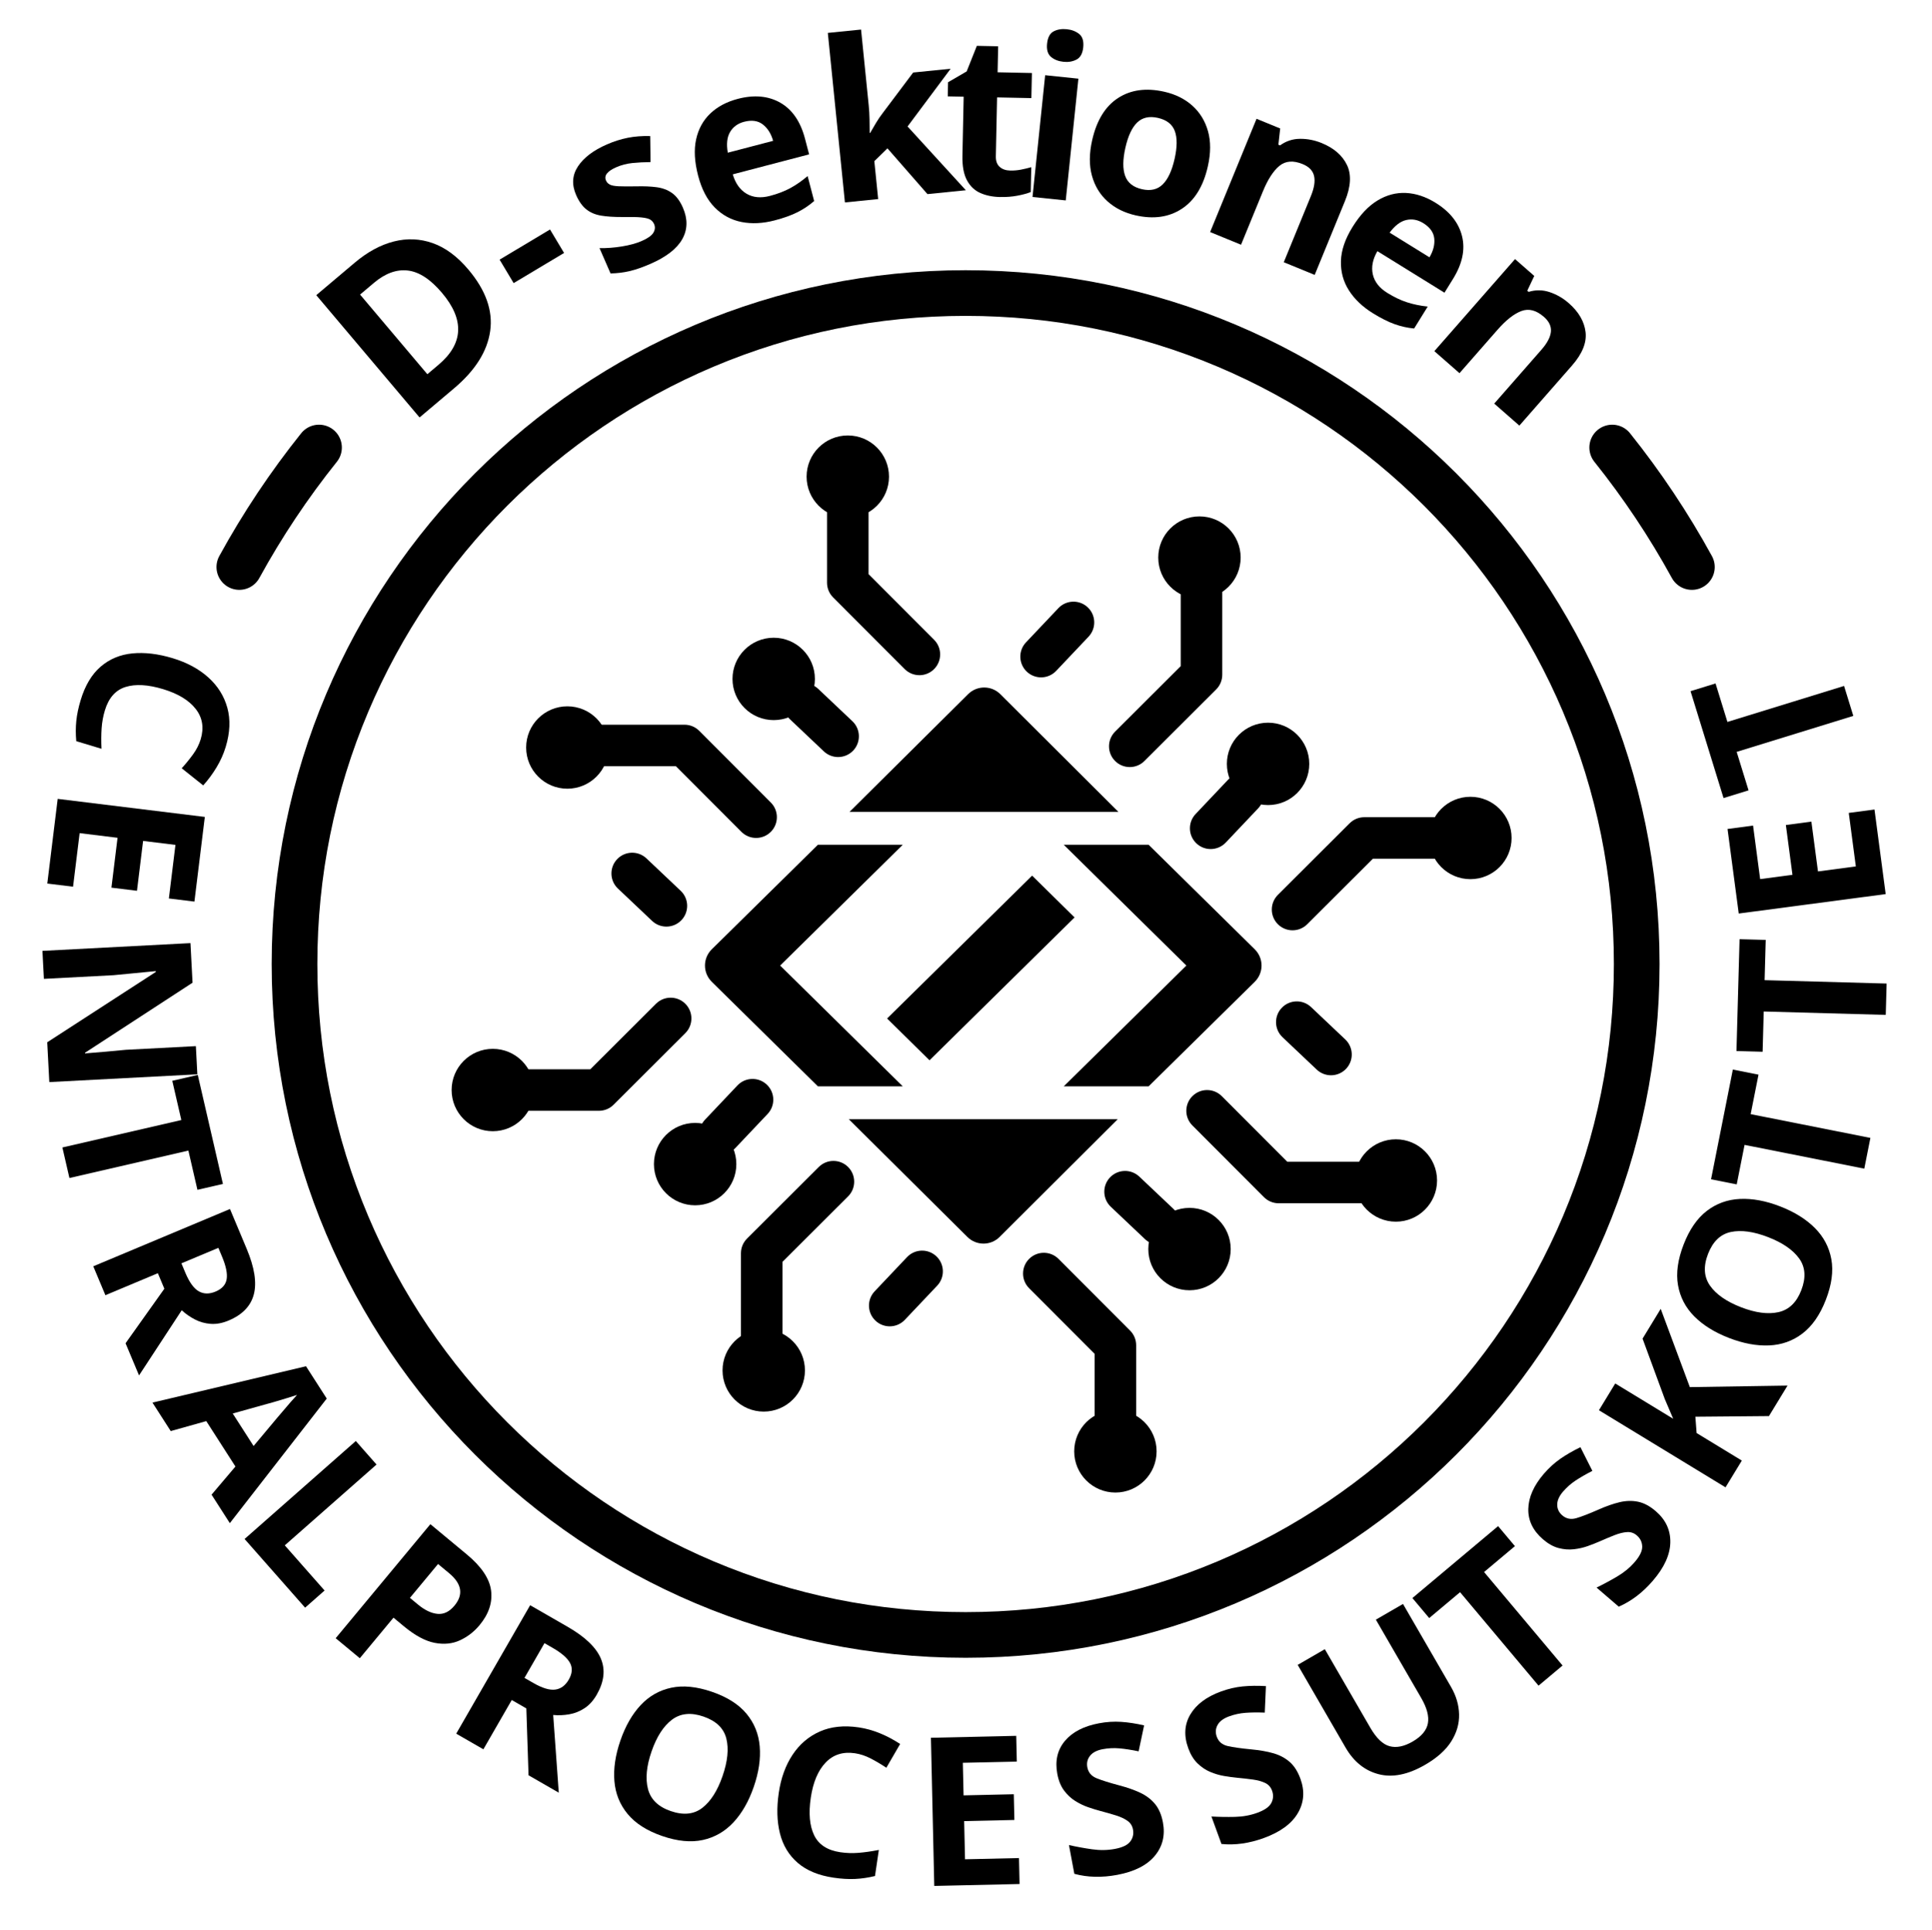
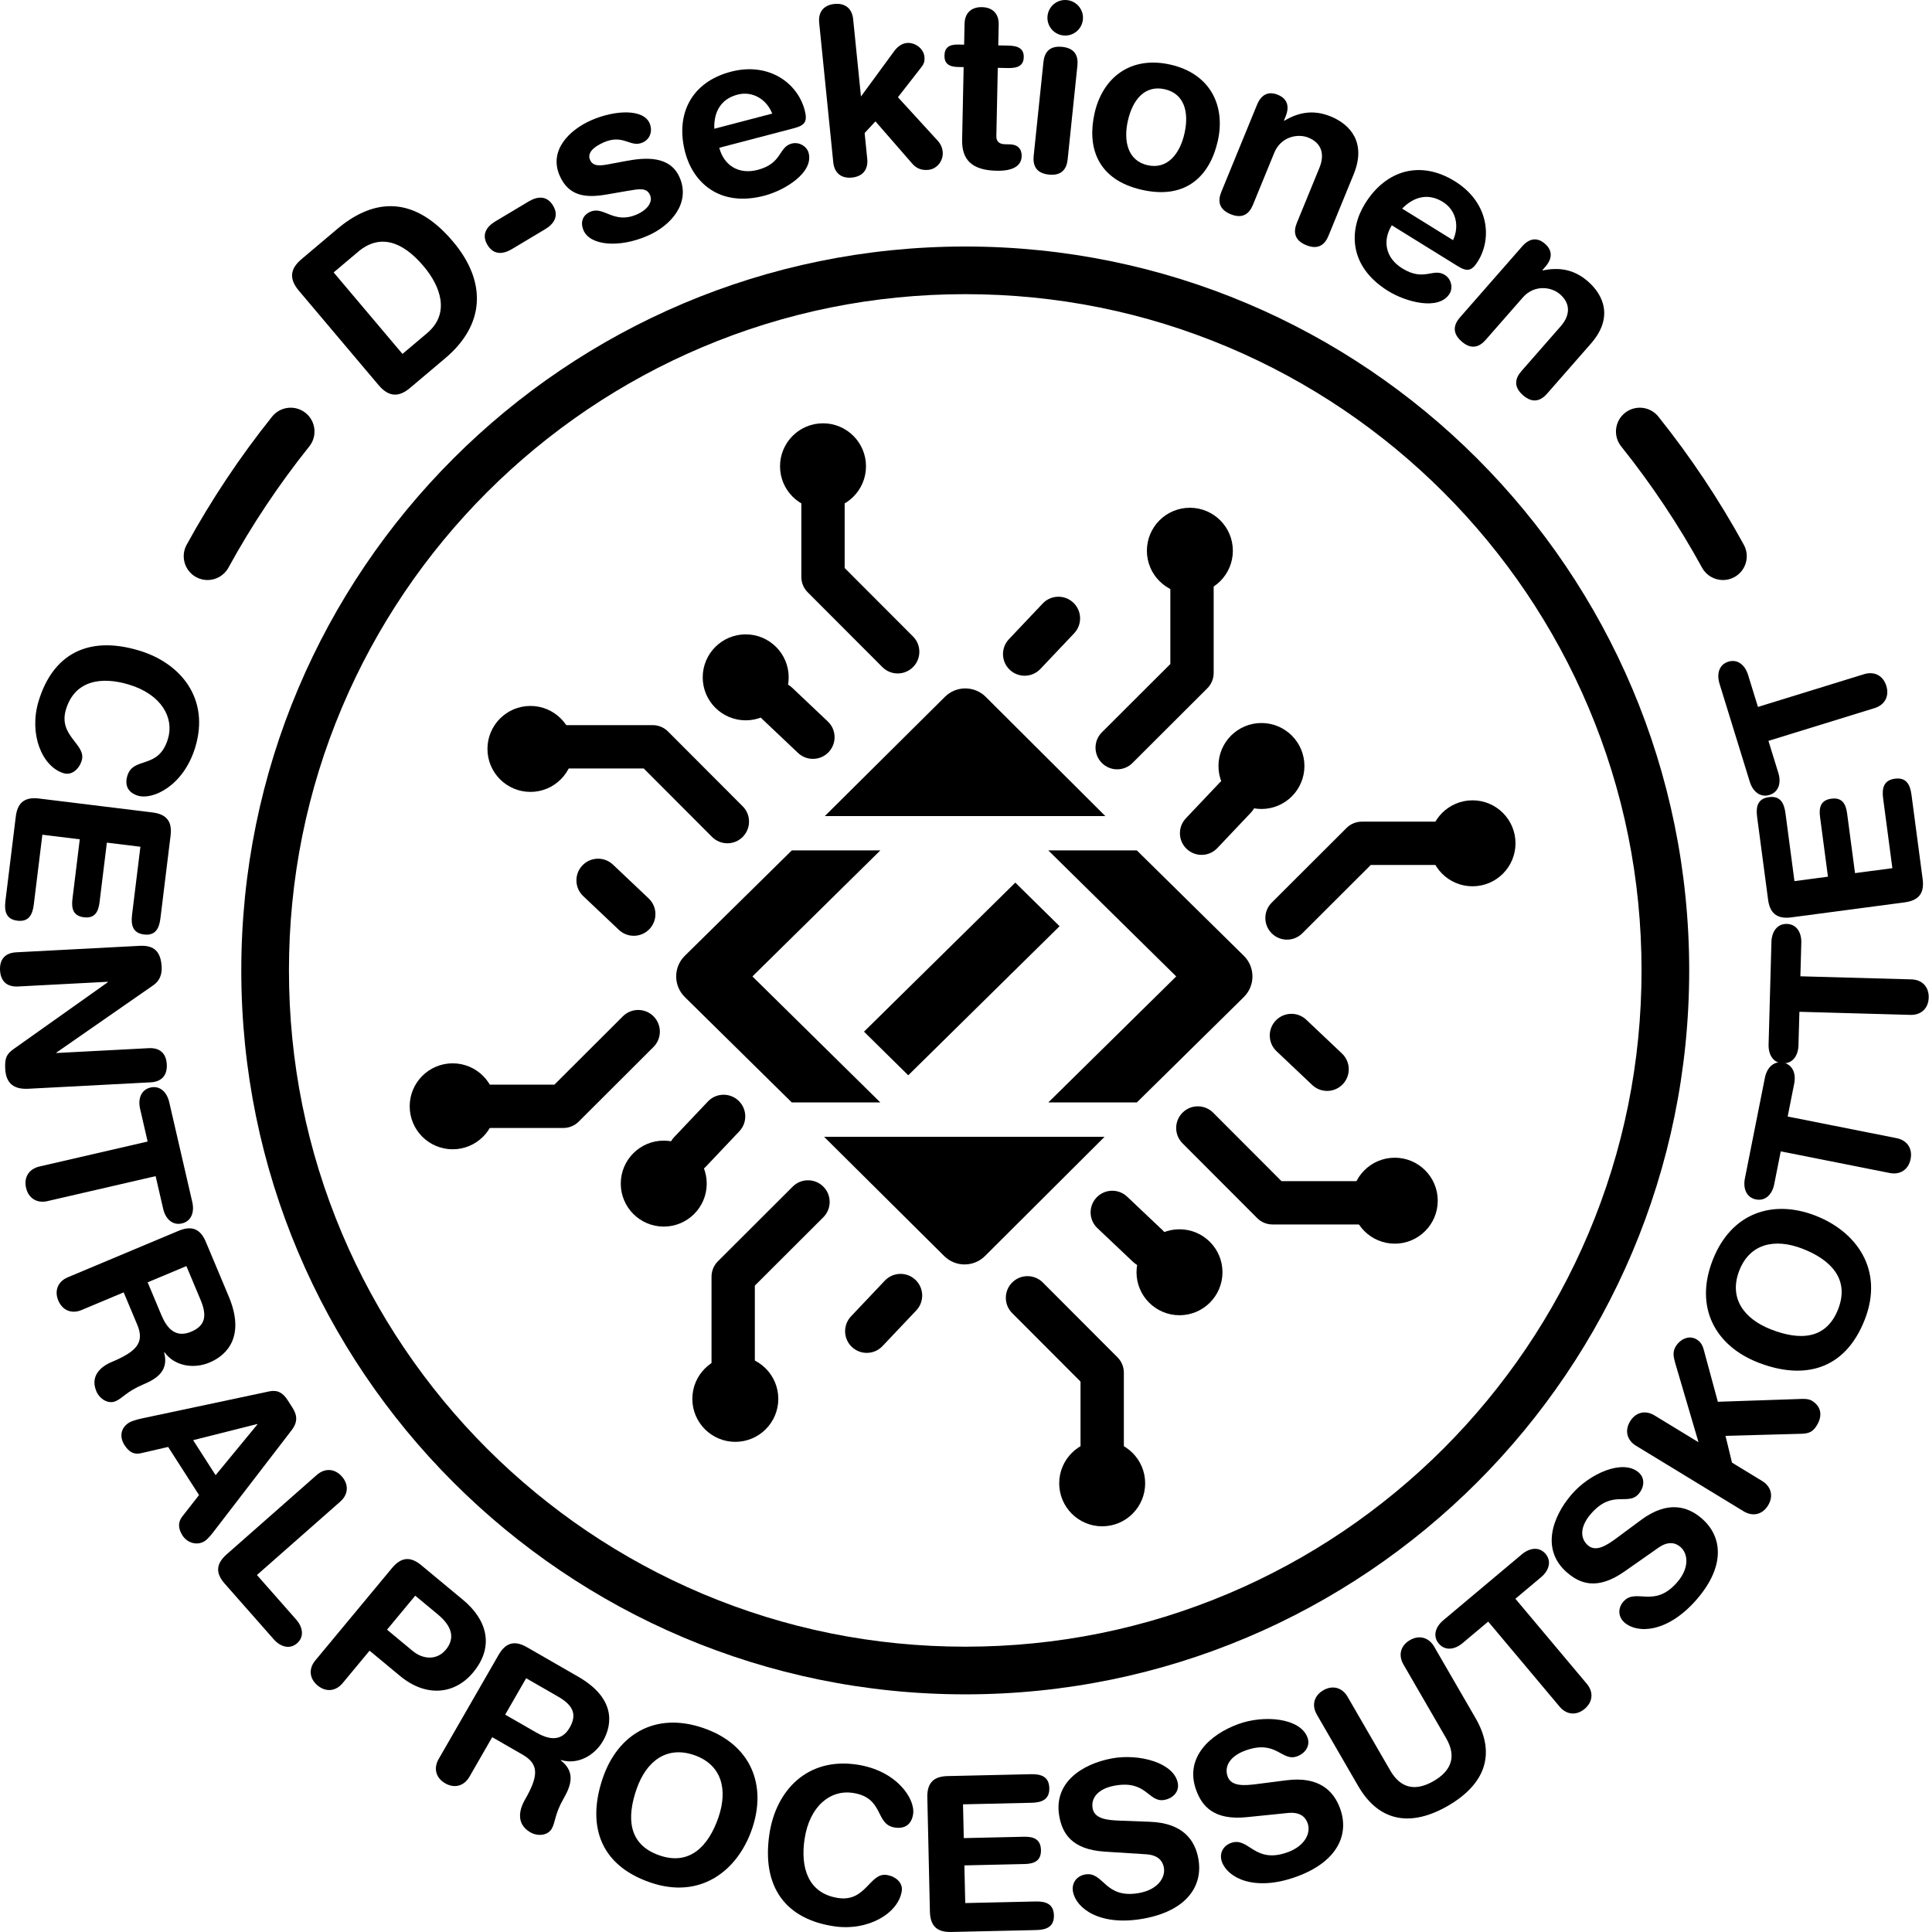
- <svg xmlns="http://www.w3.org/2000/svg" id="Lager_2" viewBox="0 0 2325.47 2323.8">
-   <defs>
-     <style>
-       .cls-1 {
-         fill: none;
-         stroke: #000;
-         stroke-linecap: round;
-         stroke-miterlimit: 10;
-         stroke-width: 55px;
-       }
- 
-       .cls-2 {
-         font-size: 270px;
-       }
- 
-       .cls-2, .cls-3 {
-         font-family: HelveticaRounded-Bold, 'Helvetica Rounded';
-         font-weight: 700;
-       }
- 
-       .cls-3 {
-         font-size: 250px;
-       }
-     </style>
-   </defs>
+ <svg xmlns="http://www.w3.org/2000/svg" id="Lager_2" data-name="Lager 2" viewBox="0 0 2226.22 2230.11">
  <g id="outer">
    <g id="bw">
      <g id="silhouette">
        <g id="text">
-           <text class="cls-3" transform="translate(126.98 753.12) rotate(106.83)">
-             <tspan x="0" y="0">C</tspan>
-           </text>
-           <text class="cls-3" transform="translate(72.2 939.85) rotate(97)">
-             <tspan x="0" y="0">E</tspan>
-           </text>
-           <text class="cls-3" transform="translate(49.91 1122.79) rotate(87)">
-             <tspan x="0" y="0">N</tspan>
-           </text>
-           <text class="cls-3" transform="translate(63.08 1329.92) rotate(77.01)">
-             <tspan x="0" y="0">T</tspan>
-           </text>
-           <text class="cls-3" transform="translate(103.61 1504.43) rotate(67.25)">
-             <tspan x="0" y="0">R</tspan>
-           </text>
-           <text class="cls-3" transform="translate(183.58 1689.34) rotate(57.31)">
-             <tspan x="0" y="0">A</tspan>
-           </text>
-           <text class="cls-3" transform="translate(279.63 1836.72) rotate(48.62)">
-             <tspan x="0" y="0">L</tspan>
-           </text>
-           <text class="cls-3" transform="translate(386.89 1958.73) rotate(39.7)">
-             <tspan x="0" y="0">P</tspan>
-           </text>
-           <text class="cls-3" transform="translate(529.83 2076.86) rotate(29.92)">
-             <tspan x="0" y="0">R</tspan>
-           </text>
-           <text class="cls-3" transform="translate(704.02 2176.46) rotate(19.06)">
-             <tspan x="0" y="0">O</tspan>
-           </text>
-           <text class="cls-3" transform="translate(910.42 2245.24) rotate(8.39)">
-             <tspan x="0" y="0">C</tspan>
-           </text>
-           <text class="cls-3" transform="translate(1102.49 2271.98) rotate(-1.29)">
-             <tspan x="0" y="0">E</tspan>
-           </text>
-           <text class="cls-3" transform="translate(1283.88 2267.11) rotate(-10.61)">
-             <tspan x="0" y="0">S</tspan>
-           </text>
-           <text class="cls-3" transform="translate(1462.86 2232.65) rotate(-20.06)">
-             <tspan x="0" y="0">S</tspan>
-           </text>
-           <text class="cls-3" transform="translate(1633.64 2170.37) rotate(-30.06)">
-             <tspan x="0" y="0">U</tspan>
-           </text>
-           <text class="cls-3" transform="translate(1811.66 2064.66) rotate(-40.01)">
-             <tspan x="0" y="0">T</tspan>
-           </text>
-           <text class="cls-3" transform="translate(1947.97 1949.22) rotate(-49.29)">
-             <tspan x="0" y="0">S</tspan>
-           </text>
-           <text class="cls-3" transform="translate(2066.08 1810.62) rotate(-58.65)">
-             <tspan x="0" y="0">K</tspan>
-           </text>
-           <text class="cls-3" transform="translate(2160.25 1657.41) rotate(-68.79)">
-             <tspan x="0" y="0">O</tspan>
-           </text>
-           <text class="cls-3" transform="translate(2234.47 1460.04) rotate(-78.77)">
-             <tspan x="0" y="0">T</tspan>
-           </text>
-           <text class="cls-3" transform="translate(2269.25 1275.84) rotate(-88.41)">
-             <tspan x="0" y="0">T</tspan>
-           </text>
-           <text class="cls-3" transform="translate(2273.6 1099.17) rotate(-97.54)">
-             <tspan x="0" y="0">E</tspan>
-           </text>
-           <text class="cls-3" transform="translate(2247.44 913.36) rotate(-107.15)">
-             <tspan x="0" y="0">T</tspan>
-           </text>
-           <text class="cls-2" transform="translate(486.64 518.47) rotate(-40.18)">
-             <tspan x="0" y="0">D</tspan>
-           </text>
-           <text class="cls-2" transform="translate(640.24 393.1) rotate(-30.89)">
-             <tspan x="0" y="0">-</tspan>
-           </text>
-           <text class="cls-2" transform="translate(726.16 339.72) rotate(-23.55)">
-             <tspan x="0" y="0">s</tspan>
-           </text>
-           <text class="cls-2" transform="translate(847.29 285.03) rotate(-14.67)">
-             <tspan x="0" y="0">e</tspan>
-           </text>
-           <text class="cls-2" transform="translate(996.45 245.92) rotate(-5.76)">
-             <tspan x="0" y="0">k</tspan>
-           </text>
-           <text class="cls-2" transform="translate(1132.58 233.09) rotate(1.2)">
-             <tspan x="0" y="0">t</tspan>
-           </text>
-           <text class="cls-2" transform="translate(1222.35 235.05) rotate(5.93)">
-             <tspan x="0" y="0">i</tspan>
-           </text>
-           <text class="cls-2" transform="translate(1286.96 238.45) rotate(12.71)">
-             <tspan x="0" y="0">o</tspan>
-           </text>
-           <text class="cls-2" transform="translate(1437.68 271.51) rotate(22.28)">
-             <tspan x="0" y="0">n</tspan>
-           </text>
-           <text class="cls-2" transform="translate(1580.03 328.8) rotate(31.77)">
-             <tspan x="0" y="0">e</tspan>
-           </text>
-           <text class="cls-2" transform="translate(1711.34 409.06) rotate(41.22)">
-             <tspan x="0" y="0">n</tspan>
-           </text>
+           <g>
+             <path d="M225.41,862.49c-13.61,44.99-49.3,61.09-66.05,56.02-11.01-3.33-15.9-11.34-12.35-23.06,6.88-22.73,35.96-6.62,46.82-42.52,7.46-24.65-7.69-51.43-45.02-62.72-31.35-9.48-62.39-5.29-72.67,28.69-9.34,30.87,23.9,40.14,18.18,59.04-2.9,9.57-11.29,17.48-20.87,14.58-24.89-7.53-40.41-45.13-28.9-83.18,16.29-53.84,56.78-76.33,116.13-58.38,48.58,14.69,81.53,56,64.73,111.52Z" />
+             <path d="M175.99,937.81c18.12,2.22,22.66,12.35,20.9,26.75l-11.73,95.53c-1.46,11.91-6,20.17-18.9,18.59-12.9-1.58-15.31-10.69-13.85-22.61l9.65-78.66-38.71-4.75-8.47,68.98c-1.31,10.67-5.32,18.74-17.98,17.19-12.65-1.55-14.6-10.36-13.29-21.03l8.47-68.98-43.18-5.3-9.9,80.65c-1.46,11.91-6,20.17-18.91,18.59s-15.31-10.69-13.85-22.61l11.97-97.52c1.77-14.39,8.63-23.12,26.75-20.9l131.02,16.08Z" />
+             <path d="M161.29,1091.78c16.98-.89,24.4,6.98,25.32,24.46.45,8.49-2.41,16.15-9.66,21.04l-111.84,77.71.03.5,106.61-5.59c13.23-.69,20.12,6.46,20.76,18.69.64,12.23-5.46,20.06-18.69,20.76l-141.06,7.4c-16.23.85-25.83-5.66-26.74-22.88-.68-12.98,1.84-17.37,9.81-23.05l108.62-77.05-.03-.5-103.61,5.43c-13.23.69-20.12-6.46-20.76-18.69-.64-12.23,5.46-20.06,18.69-20.76l142.56-7.48Z" />
+             <path d="M170.41,1317.69l-8.71-37.76c-2.64-11.45,1.07-22.06,12.03-24.59,10.96-2.53,18.95,5.38,21.59,16.83l26.65,115.47c2.64,11.45-1.07,22.06-12.03,24.58s-18.95-5.38-21.59-16.83l-8.71-37.76-124.97,28.84c-11.94,2.75-21.78-3.19-24.59-15.37-2.81-12.18,3.43-21.83,15.37-24.59l124.97-28.84Z" />
+             <path d="M206.21,1420.72c16.83-7.06,25.81-.52,31.42,12.85l26.4,62.94c18.86,44.96-.78,67.29-22.23,76.28-17.98,7.54-40.18,4.38-51.87-11.86l-.46.19c5.36,20.53-7.26,29.88-24.09,36.94-19.13,8.03-24.15,16.09-31.99,19.38-8.76,3.67-18.53-2.8-22.2-11.56-8.7-20.75,10.68-30.78,17.36-33.58,29.05-12.18,38.58-22.42,29.88-43.17l-15.67-37.35-48.64,20.4c-11.3,4.74-22,.55-26.83-10.98-4.83-11.53-.32-22.1,10.98-26.83l127.95-53.67ZM170.42,1480.19l15.86,37.81c6,14.29,15.68,27.04,34.35,19.21,17.75-7.45,17.82-20.21,10.86-36.81l-16.34-38.96-44.73,18.76Z" />
+             <path d="M310.67,1606.09c9.68-2.05,15.92,1.67,21.32,10.08l5.27,8.21c5,7.78,7.56,15.94-.74,26.62l-89.2,116.06c-2.56,3.42-7.31,9.44-11.09,11.87-8.42,5.4-19.88,2.36-25.55-6.48-4.86-7.58-5.64-14.8-.52-21.65l19.58-25.04-35.65-55.55-31.05,7.16c-8.22,2.01-14.06-1.08-19.33-9.28-6.08-9.47-4.37-19.77,4.89-25.71,3.79-2.43,11.24-4.24,15.42-5.14l146.66-31.14ZM297.11,1644.2l-.27-.42-73.9,18.61,25.92,40.4,48.25-58.59Z" />
+             <path d="M365.7,1702.51c9.19-8.1,20.67-7.55,28.93,1.83,8.26,9.38,7.36,20.84-1.83,28.93l-96.23,84.77,45.28,51.4c7.77,8.82,9.54,19.91,1.1,27.35s-19.22,4.27-26.99-4.54l-56.52-64.16c-9.58-10.88-11.55-21.81,2.14-33.87l104.11-91.71Z" />
+             <path d="M452.53,1809.93c11.66-14.04,22.64-12.4,33.79-3.14l48.29,40.08c26.55,22.03,37.04,52.84,11.49,83.62-20.92,25.2-53.91,29.33-84.5,3.94l-35.01-29.06-31.13,37.51c-7.82,9.43-19.25,10.67-28.87,2.68s-10.5-19.44-2.68-28.87l88.62-106.76ZM446.72,1881.13l29.43,24.43c12.7,10.54,28.51,10.67,38.41-1.26,11.5-13.85,6.48-27.76-9.11-40.7l-26.16-21.71-32.57,39.24Z" />
+             <path d="M575.5,1910.23c9.1-15.82,20.21-16.06,32.77-8.83l59.16,34.04c42.25,24.32,40.18,53.99,28.58,74.14-9.73,16.9-29.29,27.85-48.44,22.02l-.25.43c16.71,13.08,12.35,28.16,3.25,43.98-10.35,17.99-9.45,27.45-13.69,34.81-4.74,8.23-16.43,9-24.67,4.27-19.5-11.22-10.17-30.95-6.55-37.23,15.71-27.3,17.09-41.22-2.42-52.44l-35.1-20.2-26.31,45.72c-6.11,10.62-17.16,13.78-27.99,7.54-10.83-6.23-13.65-17.38-7.54-27.99l69.21-120.26ZM583.11,1979.22l35.54,20.45c13.43,7.73,28.86,11.99,38.96-5.56,9.6-16.68,1.91-26.88-13.69-35.86l-36.62-21.07-24.19,42.04Z" />
+             <path d="M811.97,1994.71c55.77,19.26,73.2,66.81,55.98,116.67-16.57,47.97-59.39,81.58-117.52,61.5-60.96-21.06-72.3-69.41-54.51-120.92,17.22-49.86,60.28-76.51,116.05-57.25ZM761.21,2141.69c35.21,12.16,56.73-11.09,67.99-43.7s3.67-61.15-28-72.09c-31.66-10.94-55.26,6.83-66.52,39.44-11.26,32.61-9.86,63.77,26.53,76.34Z" />
+             <path d="M988.87,2036.84c46.5,6.86,67.67,39.8,65.11,57.11-1.68,11.38-8.88,17.39-21,15.6-23.5-3.47-11.83-34.6-48.93-40.07-25.47-3.76-49.75,15.15-55.44,53.74-4.78,32.4,3.92,62.49,39.04,67.67,31.91,4.71,36.2-29.53,55.74-26.65,9.89,1.46,18.95,8.61,17.49,18.5-3.79,25.72-38.71,46.6-78.04,40.8-55.65-8.21-83.84-44.97-74.79-106.3,7.41-50.21,43.43-88.87,100.81-80.4Z" />
+             <path d="M1070.36,2074.67c-.41-18.25,8.96-24.21,23.45-24.54l96.23-2.17c12-.27,20.82,3.03,21.12,16.03.29,13-8.38,16.69-20.37,16.96l-79.23,1.79.88,38.99,69.48-1.57c10.75-.24,19.31,2.57,19.6,15.31.29,12.75-8.14,15.94-18.89,16.18l-69.48,1.57.98,43.49,81.23-1.83c12-.27,20.82,3.03,21.12,16.03s-8.38,16.69-20.37,16.96l-98.23,2.21c-14.5.33-24.12-5.21-24.54-23.45l-2.97-131.97Z" />
+             <path d="M1327.39,2102.89c38.42,1.45,51.86,21.57,55.73,42.21,5.98,31.94-13.63,60.29-62.29,69.41-51.11,9.58-78.75-11.7-82.34-30.87-1.84-9.83,4-18.04,13.83-19.89,21.87-4.1,22.2,28.91,62.99,21.26,20.89-3.91,30.27-17.63,28.06-29.42-1.33-7.13-6.25-14.34-20.65-15.21l-47.62-3.03c-38.36-2.48-48.77-21.38-52.32-40.31-7.37-39.32,26.24-60.87,60.4-67.27,31.45-5.89,71.87,4.85,76.29,28.44,1.89,10.08-5.61,17.58-15.44,19.42-18.68,3.5-20.16-23.44-57.76-16.39-18.67,3.5-27.38,14.03-25.08,26.32,2.3,12.29,17.78,13.46,31.11,14.01l35.09,1.31Z" />
+             <path d="M1484.87,2054.98c38.14-4.88,54.7,12.76,61.9,32.49,11.15,30.53-3.54,61.71-50.04,78.69-48.85,17.84-79.6,1.39-86.29-16.92-3.43-9.39.98-18.46,10.37-21.89,20.9-7.63,26.65,24.87,65.63,10.63,19.96-7.29,26.97-22.36,22.85-33.63-2.49-6.81-8.52-13.12-22.87-11.61l-47.48,4.83c-38.25,3.86-51.62-13.08-58.23-31.17-13.72-37.57,15.89-64.36,48.53-76.28,30.06-10.98,71.69-7.02,79.93,15.52,3.52,9.63-2.64,18.27-12.04,21.7-17.85,6.52-23.74-19.81-59.67-6.69-17.85,6.52-24.71,18.34-20.42,30.08,4.29,11.74,19.75,10.35,32.99,8.71l34.83-4.47Z" />
+             <path d="M1519.94,1979.1c-6.14-10.6-3.35-21.75,7.47-28.01,10.82-6.26,21.88-3.13,28.01,7.47l49.35,85.25c12.27,21.21,29.68,23.84,50.02,12.06,20.34-11.77,26.73-28.18,14.45-49.39l-49.35-85.25c-6.14-10.6-3.35-21.75,7.47-28.01,10.82-6.26,21.88-3.13,28.01,7.47l47.72,82.44c24.8,42.84,9.55,77.38-31.78,101.3-41.33,23.92-78.87,19.94-103.67-22.9l-47.72-82.44Z" />
+             <path d="M1717.75,1871.82l-29.68,24.91c-9,7.55-20.13,9.07-27.37.45s-3.81-19.32,5.18-26.87l90.75-76.19c9-7.55,20.13-9.07,27.37-.45,7.23,8.62,3.82,19.32-5.18,26.87l-29.68,24.91,82.46,98.22c7.88,9.38,7.05,20.84-2.52,28.88-9.57,8.04-21,6.86-28.88-2.52l-82.46-98.22Z" />
+             <path d="M1894.21,1754.48c30.9-22.88,53.97-15.57,69.88-1.87,24.63,21.2,27.04,55.59-5.25,93.11-33.92,39.42-68.79,40.08-83.57,27.36-7.58-6.52-8.16-16.58-1.63-24.17,14.51-16.87,35.4,8.69,62.47-22.76,13.86-16.11,12.62-32.68,3.52-40.5-5.5-4.73-13.84-7.29-25.63,1.03l-39.07,27.39c-31.5,22.04-51.44,13.78-66.03,1.23-30.32-26.09-17.56-63.92,5.11-90.26,20.87-24.26,59.14-41.13,77.33-25.47,7.77,6.69,6.61,17.23.09,24.81-12.39,14.4-30.39-5.7-55.34,23.29-12.39,14.4-12.61,28.07-3.13,36.22,9.48,8.15,22.29-.61,33.04-8.5l28.21-20.91Z" />
+             <path d="M1888.37,1668.83c-10.46-6.37-13.34-17.5-6.84-28.17,6.5-10.67,17.71-13.21,28.17-6.84l50.81,30.96-27.08-92.02c-1.8-6.66-3-12.37.77-18.56,5.07-8.33,15.27-13.53,24.24-8.07,5.34,3.25,7.28,8.24,8.44,13.05l15.94,58.89,90.57-3.08c6.86-.21,13.43-.9,17.91,1.84,13.02,7.93,11.01,19.88,5.94,28.21-4.29,7.05-8.34,9.85-18.67,9.99l-86.92,2.37,7.51,30.92,34.8,21.2c10.46,6.37,13.34,17.5,6.84,28.17-6.5,10.67-17.71,13.21-28.17,6.84l-124.26-75.7Z" />
+             <path d="M1976.77,1454.76c21.35-55,69.52-70.63,118.69-51.55,47.31,18.36,79.29,62.42,57.04,119.75-23.34,60.13-72.08,69.64-122.89,49.92-49.18-19.09-74.19-63.12-52.84-118.12ZM2121.74,1511.02c13.48-34.73-8.95-57.1-41.11-69.59-32.16-12.48-60.97-5.96-73.09,25.27s4.75,55.48,36.91,67.96c32.16,12.48,63.36,12.25,77.29-23.64Z" />
+             <path d="M2055.42,1329.01l-7.55,38.01c-2.29,11.52-10.02,19.67-21.06,17.48-11.03-2.19-15.07-12.68-12.78-24.2l23.09-116.23c2.29-11.52,10.03-19.67,21.06-17.48,11.03,2.19,15.07,12.68,12.78,24.2l-7.55,38.01,125.79,24.99c12.01,2.39,18.55,11.84,16.11,24.1-2.43,12.26-12.08,18.5-24.1,16.11l-125.79-24.99Z" />
+             <path d="M2076.95,1167.92l-1.08,38.74c-.33,11.75-6.59,21.08-17.83,20.76-11.25-.31-16.98-9.98-16.65-21.72l3.29-118.46c.33-11.75,6.59-21.08,17.83-20.76,11.25.31,16.98,9.98,16.65,21.72l-1.08,38.74,128.2,3.56c12.25.34,20.27,8.57,19.92,21.06-.35,12.5-8.82,20.26-21.06,19.92l-128.2-3.56Z" />
+             <path d="M2067.72,1058.93c-18.09,2.4-25.04-6.27-26.94-20.64l-12.64-95.42c-1.58-11.9.75-21.03,13.63-22.74,12.89-1.71,17.51,6.51,19.08,18.4l10.4,78.56,38.66-5.12-9.12-68.9c-1.41-10.66.45-19.48,13.09-21.15s16.73,6.36,18.14,17.02l9.12,68.9,43.12-5.71-10.67-80.55c-1.58-11.9.75-21.03,13.63-22.74,12.89-1.71,17.51,6.51,19.08,18.4l12.9,97.4c1.9,14.37-2.55,24.55-20.64,26.94l-130.86,17.33Z" />
+             <path d="M2041.22,855.18l11.43,37.03c3.46,11.23.53,22.07-10.22,25.39-10.75,3.32-19.28-3.99-22.75-15.22l-34.95-113.23c-3.47-11.23-.53-22.07,10.21-25.39,10.75-3.32,19.28,3.99,22.75,15.22l11.43,37.03,122.54-37.82c11.71-3.61,21.95,1.6,25.63,13.54s-1.84,22.02-13.54,25.63l-122.54,37.82Z" />
+           </g>
+           <g>
+             <path d="M345.01,335.61c-12.72-15.06-8.88-26.42,3.08-36.53l41.26-34.84c36.93-31.18,84.35-43.66,133.47,14.52,39.72,47.04,36.51,96.39-8.67,134.54l-40.64,34.32c-11.97,10.1-23.81,11.98-36.53-3.08l-91.97-108.93ZM464.55,408.54l28.47-24.04c27.02-22.82,15.31-54.27-4.03-77.17-24.74-29.29-50.86-37.63-75.61-16.73l-28.26,23.86,79.43,94.07Z" />
+             <path d="M610.06,232.62c10.43-6.24,21.26-7.06,28.33,4.76,7.07,11.82,1.22,20.98-9.2,27.22l-38.23,22.87c-10.43,6.24-21.26,7.06-28.33-4.76-7.07-11.82-1.22-20.98,9.2-27.22l38.23-22.87Z" />
+             <path d="M682.59,138.75c27.47-11.97,59.94-13.17,67.17,3.42,3.67,8.42,1.21,18.32-8.19,22.42-14.11,6.15-21.83-10.22-44.6-.29-12.62,5.5-19.28,12.53-15.94,20.2,3.67,8.42,12.7,6.84,24.92,4.46l16.61-3.12c22.59-4.25,50.87-6.27,61.88,18.98,12.84,29.45-9.69,55.47-36.92,67.34-32.67,14.24-66.26,11.5-74.03-6.32-3.45-7.92-2.13-17.04,8.02-21.46,15.59-6.8,26.79,14.83,53.52,3.18,12.87-5.61,18.56-14.86,15.32-22.29-3.99-9.16-12.56-7.19-26.83-4.8l-23.55,4.08c-23.3,3.97-43.42,2.43-53.99-21.83-12.84-29.45,11.62-53.07,36.62-63.97Z" />
+             <path d="M830.21,170.57c5.27,20.11,22.16,31.32,44.36,25.51,28.73-7.52,23.81-26.33,39.22-30.36,9.14-2.39,17.72,3.73,19.57,10.79,6.02,22.99-28.01,43.34-50.99,49.36-53.28,13.95-82.83-16.83-91.52-50-11.63-44.4,7.48-81.22,52.67-93.06,43.88-11.49,77.1,13.03,85.3,44.37,3.42,13.06.39,17.48-12.41,20.83l-86.2,22.57ZM891.33,131.12c-6.67-16.95-23.08-26.33-40.06-21.89-19.07,4.99-27.48,19.76-26.81,39.4l66.87-17.51Z" />
+             <path d="M945.54,26.16c-1.3-12.89,5.81-20.4,17.63-21.59,11.82-1.19,20.29,4.74,21.59,17.63l9,89.19,38.64-52.74c3.6-4.7,8.37-8.44,14.28-9.04,8.86-.89,19.32,5.92,20.32,15.86.7,6.98-1.5,9.38-4.61,13.49l-25.95,33.28,46.36,50.68c1.53,1.75,4.65,5.77,5.3,12.22,1,9.94-6.13,19.89-16.61,20.94-9.67.98-15.26-3.35-18.65-7.35l-42.36-48.64-12.48,13.47,3.01,29.82c1.3,12.89-5.81,20.4-17.63,21.59s-20.29-4.74-21.59-17.63l-16.26-161.18Z" />
+             <path d="M1112.29,77.47l-6.75-.14c-11.07-.23-15.57-4.65-15.39-13.28s4.86-12.86,15.93-12.63l6.75.14.5-24.02c.27-12.96,8.24-19.54,20.12-19.29s19.56,7.16,19.29,20.12l-.5,24.02,11.88.25c11.61.24,17.74,3.88,17.54,13.33-.2,9.45-6.48,12.83-18.09,12.58l-11.88-.25-1.65,78.82c-.12,5.94,3.05,9.25,10.07,9.39l5.67.12c8.64.18,13.67,5.15,13.49,13.52-.24,11.34-10.08,17.34-28.98,16.95-28.61-.6-40.24-12.72-39.76-35.94l1.75-83.68Z" />
+             <path d="M1204.38,71.66c1.09-10.47,6.33-19.16,21.64-17.57s18.66,11.17,17.57,21.64l-11.25,108.23c-1.09,10.47-6.33,19.16-21.64,17.57s-18.66-11.17-17.57-21.64l11.25-108.23ZM1231.63.11c11.28,1.17,19.46,11.25,18.29,22.53s-11.25,19.46-22.53,18.29c-11.28-1.17-19.46-11.25-18.29-22.53s11.25-19.46,22.53-18.29Z" />
+             <path d="M1350.78,74.55c46.35,10.45,63.99,47.64,54.84,88.2-8.67,38.45-35.03,68.21-87.44,56.4-52.41-11.82-63.45-50.01-54.78-88.46,9.15-40.56,41.03-66.58,87.39-56.13ZM1324.59,190.71c22.92,5.17,37.29-13.18,42.58-36.62,5.64-25.02-.41-46.04-22.8-51.09s-36.88,11.34-42.52,36.36c-5.29,23.44-.17,46.18,22.74,51.35Z" />
+             <path d="M1450.95,120.87c4.5-10.99,12.47-16.19,23.96-11.48s13.52,14,9.02,24.99l-1.95,4.75.5.2c15.77-9.3,32.9-13.36,53.64-4.87,21.99,9.01,41.47,29.83,26.32,66.8l-29.07,70.96c-3.99,9.74-11.47,16.6-25.71,10.77-14.24-5.83-14.76-15.97-10.77-25.71l26.1-63.71c6.04-14.74,3.09-28.2-12.65-34.65-12.74-5.22-32.03-.87-39.5,17.37l-24.67,60.21c-3.99,9.74-11.47,16.6-25.71,10.77-14.24-5.83-14.76-15.97-10.77-25.71l41.25-100.69Z" />
+             <path d="M1606.47,260.07c-10.95,17.67-7.43,37.64,12.08,49.72,25.25,15.64,35.49-.89,49.03,7.5,8.03,4.98,9.51,15.42,5.67,21.61-12.51,20.2-50.71,9.56-70.91-2.95-46.83-29.01-44.88-71.63-26.82-100.78,24.17-39.02,64.02-50.54,103.73-25.95,38.56,23.89,43.68,64.85,26.62,92.4-7.11,11.48-12.4,12.33-23.65,5.36l-75.75-46.92ZM1677.17,277.19c7.69-16.52,3.18-34.87-11.74-44.11-16.76-10.38-33.25-6.31-47.02,7.72l58.76,36.4Z" />
+             <path d="M1756.88,284.45c7.83-8.94,17.05-11.27,26.39-3.08,9.34,8.18,8.24,17.63.42,26.57l-3.38,3.86.41.36c17.93-3.67,35.46-1.96,52.32,12.81,17.87,15.66,29.54,41.67,3.21,71.73l-50.53,57.68c-6.94,7.92-16.24,11.98-27.81,1.84-11.58-10.14-8.78-19.89-1.84-27.81l45.37-51.79c10.5-11.98,12.08-25.67-.71-36.88-10.36-9.07-30.02-11.22-43,3.61l-42.88,48.95c-6.94,7.92-16.24,11.98-27.81,1.84-11.58-10.14-8.78-19.89-1.84-27.81l71.7-81.85Z" />
+           </g>
        </g>
        <g id="circle">
-           <path d="M1162.74,380.45c105.41,0,207.63,20.63,303.83,61.32,46.24,19.56,90.85,43.77,132.58,71.96,41.35,27.93,80.23,60.01,115.57,95.35,35.34,35.34,67.42,74.22,95.35,115.57,28.19,41.73,52.4,86.33,71.96,132.58,40.69,96.2,61.32,198.43,61.32,303.83s-20.63,207.63-61.32,303.83c-19.56,46.24-43.77,90.85-71.96,132.58-27.93,41.35-60.01,80.23-95.35,115.57-35.34,35.34-74.22,67.42-115.57,95.35-41.73,28.19-86.33,52.4-132.58,71.96-96.2,40.69-198.43,61.32-303.83,61.32s-207.63-20.63-303.83-61.32c-46.24-19.56-90.85-43.77-132.58-71.96-41.35-27.93-80.23-60.01-115.57-95.35-35.34-35.34-67.42-74.22-95.35-115.57-28.19-41.73-52.4-86.33-71.96-132.58-40.69-96.2-61.32-198.43-61.32-303.83s20.63-207.63,61.32-303.83c19.56-46.24,43.77-90.85,71.96-132.58,27.93-41.35,60.01-80.23,95.35-115.57,35.34-35.34,74.22-67.42,115.57-95.35,41.73-28.19,86.33-52.4,132.58-71.96,96.2-40.69,198.43-61.32,303.83-61.32M1162.74,325.45c-461.5,0-835.62,374.12-835.62,835.62s374.12,835.62,835.62,835.62,835.62-374.12,835.62-835.62-374.12-835.62-835.62-835.62h0Z" />
+           <path d="M1114.13,339.55c105.41,0,207.63,20.63,303.83,61.32,46.24,19.56,90.85,43.77,132.58,71.96,41.35,27.93,80.23,60.01,115.57,95.35,35.34,35.34,67.42,74.22,95.35,115.57,28.19,41.73,52.4,86.33,71.96,132.58,40.69,96.2,61.32,198.43,61.32,303.83s-20.63,207.63-61.32,303.83c-19.56,46.24-43.77,90.85-71.96,132.58-27.93,41.35-60.01,80.23-95.35,115.57-35.34,35.34-74.22,67.42-115.57,95.35-41.73,28.19-86.33,52.4-132.58,71.96-96.2,40.69-198.43,61.32-303.83,61.32s-207.63-20.63-303.83-61.32c-46.24-19.56-90.85-43.77-132.58-71.96-41.35-27.93-80.23-60.01-115.57-95.35-35.34-35.34-67.42-74.22-95.35-115.57-28.19-41.73-52.4-86.33-71.96-132.58-40.69-96.2-61.32-198.43-61.32-303.83s20.63-207.63,61.32-303.83c19.56-46.24,43.77-90.85,71.96-132.58,27.93-41.35,60.01-80.23,95.35-115.57,35.34-35.34,74.22-67.42,115.57-95.35,41.73-28.19,86.33-52.4,132.58-71.96,96.2-40.69,198.43-61.32,303.83-61.32M1114.13,284.55c-461.5,0-835.62,374.12-835.62,835.62s374.12,835.62,835.62,835.62,835.62-374.12,835.62-835.62-374.12-835.62-835.62-835.62h0Z" />
        </g>
-         <path id="arc_base" class="cls-1" d="M288.17,682.93c27.85-50.83,60-98.97,95.97-143.93" />
-         <path id="arc_base-2" data-name="arc_base" class="cls-1" d="M1941.33,539.01c35.96,44.96,68.12,93.09,95.96,143.93" />
+         <g id="arc_base" data-name="arc base">
+           <path d="M239.54,669.54c-4.47,0-9-1.09-13.19-3.39-13.32-7.3-18.2-24.01-10.91-37.33,28.41-51.86,61.59-101.61,98.61-147.89,9.49-11.86,26.79-13.78,38.65-4.29,11.86,9.49,13.78,26.79,4.29,38.65-35.04,43.8-66.44,90.89-93.32,139.96-5,9.13-14.42,14.29-24.14,14.29Z" />
+         </g>
+         <g id="arc_base-2" data-name="arc base">
+           <path d="M1988.71,669.54c-9.72,0-19.14-5.16-24.14-14.29-26.89-49.07-58.28-96.16-93.32-139.96-9.49-11.86-7.56-29.17,4.3-38.65,11.86-9.49,29.16-7.57,38.65,4.3,37.02,46.28,70.2,96.03,98.61,147.89,7.3,13.32,2.42,30.03-10.9,37.33-4.19,2.3-8.72,3.39-13.19,3.39Z" />
+         </g>
      </g>
      <g id="logga">
        <g>
-           <path d="M1556.44,1120.49c-6.41,0-12.81-2.45-17.69-7.34-9.75-9.77-9.74-25.6.03-35.36l86.37-86.21c4.69-4.68,11.04-7.31,17.66-7.31h98.25c13.81,0,25,11.19,25,25s-11.19,25-25,25h-87.91l-79.05,78.9c-4.88,4.87-11.27,7.31-17.66,7.31Z" />
-           <path d="M1253.62,815.84c-6.17,0-12.35-2.27-17.18-6.84-10.03-9.49-10.46-25.32-.97-35.34l38.99-41.19c9.49-10.03,25.32-10.46,35.34-.97,10.03,9.49,10.46,25.32.97,35.34l-38.99,41.19c-4.92,5.19-11.53,7.81-18.16,7.81Z" />
-           <path d="M1457.83,1022.63c-6.17,0-12.35-2.27-17.18-6.85-10.03-9.49-10.46-25.31-.97-35.34l38.99-41.19c9.49-10.03,25.32-10.46,35.34-.97,10.03,9.49,10.46,25.31.97,35.34l-38.99,41.19c-4.92,5.19-11.53,7.81-18.16,7.81Z" />
-           <path d="M1360.41,923.88c-6.41,0-12.81-2.45-17.69-7.34-9.75-9.77-9.74-25.6.03-35.36l79.03-78.88v-97.6c0-13.81,11.19-25,25-25s25,11.19,25,25v107.97c0,6.64-2.64,13-7.34,17.69l-86.37,86.21c-4.88,4.87-11.27,7.31-17.66,7.31Z" />
-           <circle cx="1444.32" cy="671.57" r="49.61" />
-           <circle cx="1526.94" cy="920.04" r="49.61" />
-           <circle cx="1770.57" cy="1009.28" r="49.61" />
+           <path d="M1485.52,1084.64c-6.41,0-12.81-2.45-17.69-7.34-9.75-9.77-9.74-25.6.03-35.36l86.37-86.21c4.69-4.68,11.04-7.31,17.66-7.31h98.25c13.81,0,25,11.19,25,25s-11.19,25-25,25h-87.91l-79.05,78.9c-4.88,4.87-11.27,7.31-17.66,7.31Z" />
+           <path d="M1182.7,779.99c-6.17,0-12.35-2.27-17.18-6.84-10.03-9.49-10.46-25.31-.97-35.34l38.99-41.19c9.49-10.03,25.32-10.46,35.34-.97,10.03,9.49,10.46,25.31.97,35.34l-38.99,41.19c-4.92,5.19-11.53,7.81-18.16,7.81Z" />
+           <path d="M1386.92,986.78c-6.17,0-12.35-2.27-17.18-6.84-10.03-9.49-10.46-25.31-.97-35.34l38.99-41.19c9.49-10.03,25.32-10.46,35.34-.97,10.03,9.49,10.46,25.31.97,35.34l-38.99,41.19c-4.92,5.19-11.53,7.81-18.16,7.81Z" />
+           <path d="M1289.5,888.03c-6.41,0-12.81-2.45-17.69-7.34-9.75-9.77-9.74-25.6.03-35.36l79.03-78.88v-97.6c0-13.81,11.19-25,25-25s25,11.19,25,25v107.97c0,6.64-2.64,13-7.34,17.69l-86.37,86.21c-4.88,4.87-11.27,7.31-17.66,7.31Z" />
+           <circle cx="1373.41" cy="635.72" r="49.61" />
+           <circle cx="1456.02" cy="884.19" r="49.61" />
+           <circle cx="1699.65" cy="973.43" r="49.61" />
        </g>
        <g>
-           <path d="M1107.08,813.21c-6.41,0-12.81-2.45-17.69-7.34l-86.21-86.36c-4.68-4.69-7.31-11.04-7.31-17.66v-98.25c0-13.81,11.19-25,25-25s25,11.19,25,25v87.91l78.9,79.04c9.75,9.77,9.74,25.6-.03,35.36-4.88,4.87-11.27,7.31-17.66,7.31Z" />
-           <path d="M802.43,1116.03c-6.17,0-12.35-2.27-17.18-6.84l-41.19-38.99c-10.03-9.49-10.46-25.32-.97-35.34,9.49-10.03,25.32-10.46,35.34-.97l41.19,38.99c10.03,9.49,10.46,25.32.97,35.34-4.92,5.19-11.53,7.81-18.16,7.81Z" />
-           <path d="M1009.22,911.81c-6.17,0-12.35-2.27-17.18-6.84l-41.19-38.99c-10.03-9.49-10.46-25.32-.97-35.34s25.32-10.46,35.34-.97l41.19,38.99c10.03,9.49,10.46,25.32.97,35.34-4.92,5.19-11.53,7.81-18.16,7.81Z" />
-           <path d="M910.47,1009.24c-6.41,0-12.81-2.45-17.69-7.34l-78.88-79.03h-97.6c-13.81,0-25-11.19-25-25s11.19-25,25-25h107.97c6.64,0,13,2.64,17.69,7.34l86.21,86.36c9.75,9.77,9.74,25.6-.03,35.36-4.88,4.87-11.27,7.31-17.66,7.31Z" />
-           <circle cx="683.16" cy="900.33" r="49.61" />
-           <circle cx="931.64" cy="817.71" r="49.61" />
-           <circle cx="1020.87" cy="574.08" r="49.61" />
+           <path d="M1036.16,777.36c-6.41,0-12.81-2.45-17.69-7.34l-86.21-86.37c-4.68-4.69-7.31-11.04-7.31-17.66v-98.25c0-13.81,11.19-25,25-25s25,11.19,25,25v87.91l78.9,79.05c9.75,9.77,9.74,25.6-.03,35.35-4.88,4.87-11.27,7.31-17.66,7.31Z" />
+           <path d="M731.52,1080.18c-6.17,0-12.35-2.27-17.18-6.84l-41.19-38.99c-10.03-9.49-10.46-25.31-.97-35.34,9.49-10.03,25.32-10.46,35.34-.97l41.19,38.99c10.03,9.49,10.46,25.31.97,35.34-4.92,5.19-11.53,7.81-18.16,7.81Z" />
+           <path d="M938.31,875.96c-6.17,0-12.35-2.27-17.18-6.84l-41.19-38.99c-10.03-9.49-10.46-25.32-.97-35.34,9.49-10.03,25.32-10.46,35.34-.97l41.19,38.99c10.03,9.49,10.46,25.32.97,35.34-4.92,5.19-11.53,7.81-18.16,7.81Z" />
+           <path d="M839.56,973.39c-6.41,0-12.81-2.45-17.69-7.34l-78.88-79.03h-97.6c-13.81,0-25-11.19-25-25s11.19-25,25-25h107.97c6.64,0,13,2.64,17.69,7.34l86.21,86.37c9.75,9.77,9.74,25.6-.03,35.36-4.88,4.87-11.27,7.31-17.66,7.31Z" />
+           <circle cx="612.25" cy="864.48" r="49.61" />
+           <circle cx="860.72" cy="781.86" r="49.61" />
+           <circle cx="949.96" cy="538.23" r="49.61" />
        </g>
        <g>
-           <path d="M721.18,1337.86h-98.25c-13.81,0-25-11.19-25-25s11.19-25,25-25h87.91l79.05-78.9c9.77-9.75,25.6-9.74,35.36.03,9.75,9.77,9.74,25.6-.03,35.36l-86.37,86.21c-4.69,4.68-11.04,7.31-17.66,7.31Z" />
-           <path d="M1071.36,1597.48c-6.17,0-12.35-2.27-17.18-6.84-10.03-9.49-10.46-25.32-.97-35.34l38.99-41.19c9.49-10.03,25.32-10.46,35.34-.97,10.03,9.49,10.46,25.32.97,35.34l-38.99,41.19c-4.92,5.19-11.53,7.81-18.16,7.81Z" />
-           <path d="M867.15,1390.69c-6.17,0-12.35-2.27-17.18-6.84-10.03-9.49-10.46-25.32-.97-35.34l38.99-41.19c9.49-10.03,25.32-10.46,35.34-.97,10.03,9.49,10.46,25.32.97,35.34l-38.99,41.19c-4.92,5.19-11.53,7.81-18.16,7.81Z" />
-           <path d="M917.2,1642.43c-13.81,0-25-11.19-25-25v-107.97c0-6.64,2.64-13,7.34-17.69l86.37-86.21c9.77-9.75,25.6-9.74,35.35.03,9.75,9.77,9.74,25.6-.03,35.35l-79.03,78.88v97.6c0,13.81-11.19,25-25,25Z" />
-           <circle cx="919.65" cy="1650.56" r="49.61" />
-           <circle cx="837.04" cy="1402.09" r="49.61" />
-           <circle cx="593.41" cy="1312.86" r="49.61" />
+           <path d="M650.26,1302.01h-98.25c-13.81,0-25-11.19-25-25s11.19-25,25-25h87.91l79.05-78.9c9.77-9.75,25.6-9.74,35.36.03,9.75,9.77,9.74,25.6-.03,35.36l-86.37,86.21c-4.69,4.68-11.04,7.31-17.66,7.31Z" />
+           <path d="M1000.45,1561.63c-6.17,0-12.35-2.27-17.18-6.84-10.03-9.49-10.46-25.32-.97-35.34l38.99-41.19c9.49-10.03,25.32-10.46,35.34-.97,10.03,9.49,10.46,25.32.97,35.34l-38.99,41.19c-4.92,5.19-11.53,7.81-18.16,7.81Z" />
+           <path d="M796.23,1354.84c-6.17,0-12.35-2.27-17.18-6.84-10.03-9.49-10.46-25.32-.97-35.34l38.99-41.19c9.49-10.03,25.32-10.46,35.34-.97,10.03,9.49,10.46,25.32.97,35.34l-38.99,41.19c-4.92,5.19-11.53,7.81-18.16,7.81Z" />
+           <path d="M846.28,1606.58c-13.81,0-25-11.19-25-25v-107.97c0-6.64,2.64-13,7.34-17.69l86.36-86.21c9.77-9.75,25.6-9.74,35.35.03,9.75,9.77,9.74,25.6-.03,35.35l-79.03,78.88v97.6c0,13.81-11.19,25-25,25Z" />
+           <circle cx="848.74" cy="1614.71" r="49.61" />
+           <circle cx="766.13" cy="1366.24" r="49.61" />
+           <circle cx="522.5" cy="1277.01" r="49.61" />
        </g>
        <g>
-           <path d="M1343.11,1743.53c-13.81,0-25-11.19-25-25v-87.91l-78.9-79.05c-9.75-9.77-9.74-25.6.03-35.36,9.77-9.75,25.6-9.74,35.36.03l86.21,86.37c4.68,4.69,7.31,11.04,7.31,17.66v98.25c0,13.81-11.19,25-25,25Z" />
-           <path d="M1602.72,1295.09c-6.17,0-12.35-2.27-17.18-6.84l-41.19-38.99c-10.03-9.49-10.46-25.32-.97-35.34,9.49-10.03,25.32-10.46,35.34-.97l41.19,38.99c10.03,9.49,10.46,25.32.97,35.34-4.92,5.19-11.53,7.81-18.16,7.81Z" />
-           <path d="M1395.93,1499.31c-6.17,0-12.35-2.27-17.18-6.84l-41.19-38.99c-10.03-9.49-10.46-25.32-.97-35.34s25.32-10.46,35.34-.97l41.19,38.99c10.03,9.49,10.46,25.32.97,35.34-4.92,5.19-11.53,7.81-18.16,7.81Z" />
-           <path d="M1647.68,1449.26h-107.97c-6.64,0-13-2.64-17.69-7.34l-86.21-86.37c-9.75-9.77-9.74-25.6.03-35.35,9.77-9.76,25.6-9.74,35.36.03l78.88,79.03h97.6c13.81,0,25,11.19,25,25s-11.19,25-25,25Z" />
-           <circle cx="1680.82" cy="1421.81" r="49.61" />
-           <circle cx="1432.34" cy="1504.42" r="49.61" />
-           <circle cx="1343.11" cy="1748.05" r="49.61" />
+           <path d="M1272.19,1707.68c-13.81,0-25-11.19-25-25v-87.91l-78.9-79.05c-9.75-9.77-9.74-25.6.03-35.35,9.77-9.75,25.6-9.74,35.36.03l86.21,86.37c4.68,4.69,7.31,11.04,7.31,17.66v98.25c0,13.81-11.19,25-25,25Z" />
+           <path d="M1531.81,1259.25c-6.17,0-12.35-2.27-17.18-6.84l-41.19-38.99c-10.03-9.49-10.46-25.32-.97-35.34,9.49-10.03,25.32-10.46,35.34-.97l41.19,38.99c10.03,9.49,10.46,25.32.97,35.34-4.92,5.19-11.53,7.81-18.16,7.81Z" />
+           <path d="M1325.02,1463.46c-6.17,0-12.35-2.27-17.18-6.84l-41.19-38.99c-10.03-9.49-10.46-25.32-.97-35.34,9.49-10.03,25.32-10.46,35.34-.97l41.19,38.99c10.03,9.49,10.46,25.32.97,35.34-4.92,5.19-11.53,7.81-18.16,7.81Z" />
+           <path d="M1576.77,1413.41h-107.97c-6.64,0-13-2.64-17.69-7.34l-86.21-86.37c-9.75-9.77-9.74-25.6.03-35.35,9.77-9.75,25.6-9.74,35.36.03l78.88,79.03h97.6c13.81,0,25,11.19,25,25s-11.19,25-25,25Z" />
+           <circle cx="1609.9" cy="1385.96" r="49.61" />
+           <circle cx="1361.43" cy="1468.57" r="49.61" />
+           <circle cx="1272.19" cy="1712.2" r="49.61" />
        </g>
        <g>
          <g id="dark">
            <g id="brackets">
-               <path d="M1510.89,1182.52l-127.78,125.89h-102.19l147.65-145.47-147.65-145.47h102.19l127.78,125.89c10.92,10.76,10.92,28.38,0,39.14Z" />
-               <path d="M857.08,1182.52l127.78,125.89h102.19l-147.65-145.47,147.65-145.47h-102.19l-127.78,125.89c-10.92,10.76-10.92,28.38,0,39.14Z" />
+               <path d="M1435.68,1150.9l-123.49,121.66h-102.19l147.65-145.47-147.65-145.47h102.19l123.49,121.66c13.28,13.09,13.28,34.52,0,47.6Z" />
+               <path d="M790.45,1150.9l123.49,121.66h102.19l-147.65-145.47,147.65-145.47h-102.19l-123.49,121.66c-13.28,13.09-13.28,34.52,0,47.6Z" />
            </g>
            <g id="slash">
-               <polygon points="1293.93 1104.98 1119.27 1277.05 1068.18 1226.71 1242.83 1054.64 1293.93 1104.98" />
+               <polygon points="1223.01 1069.13 1048.35 1241.2 997.26 1190.86 1171.92 1018.79 1223.01 1069.13" />
            </g>
          </g>
-           <path d="M1022.93,977.87l142.84-141.83c10.73-10.65,28.05-10.64,38.76.04l142.2,141.79h-323.8Z" />
-           <path d="M1022.09,1348.03l142.84,141.83c10.73,10.65,28.05,10.64,38.76-.04l142.2-141.79h-323.8Z" />
+           <path d="M952.02,942.02l138.65-137.67c13.05-12.96,34.11-12.93,47.13.05l138.02,137.62h-323.8Z" />
+           <path d="M951.17,1312.18l138.65,137.67c13.05,12.96,34.11,12.93,47.13-.05l138.02-137.62h-323.8Z" />
        </g>
      </g>
    </g>
  </g>
</svg>
